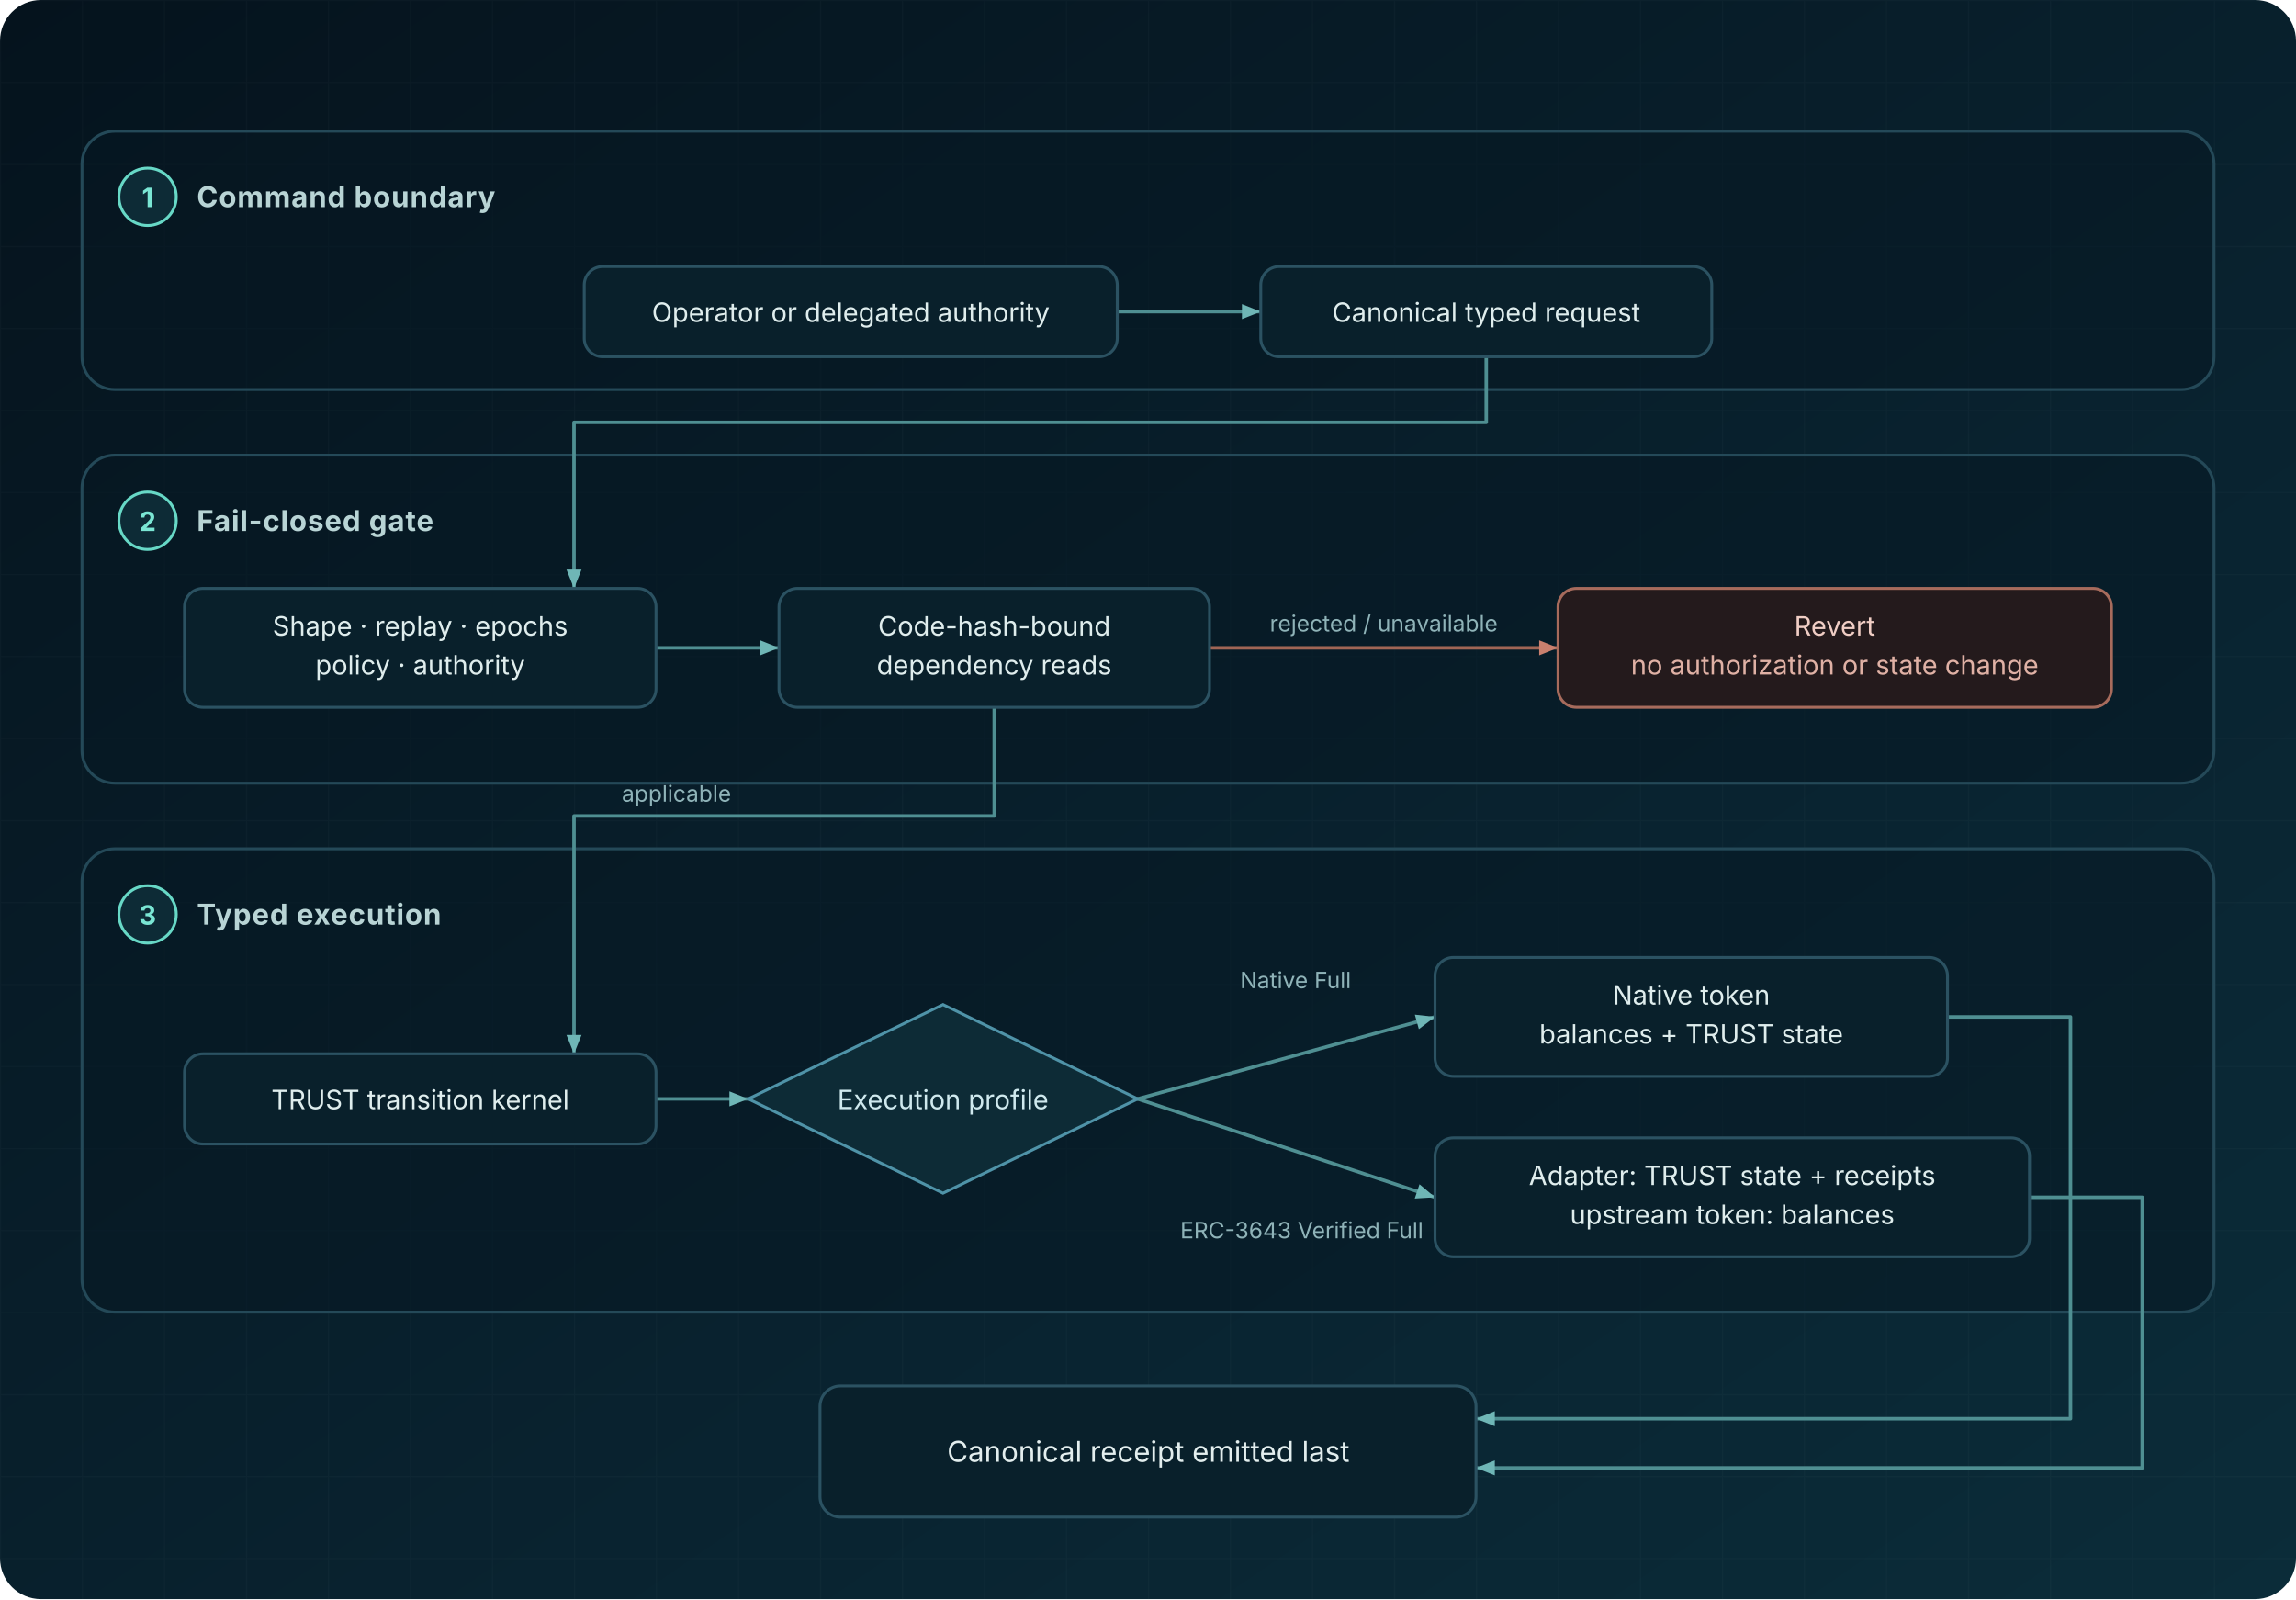
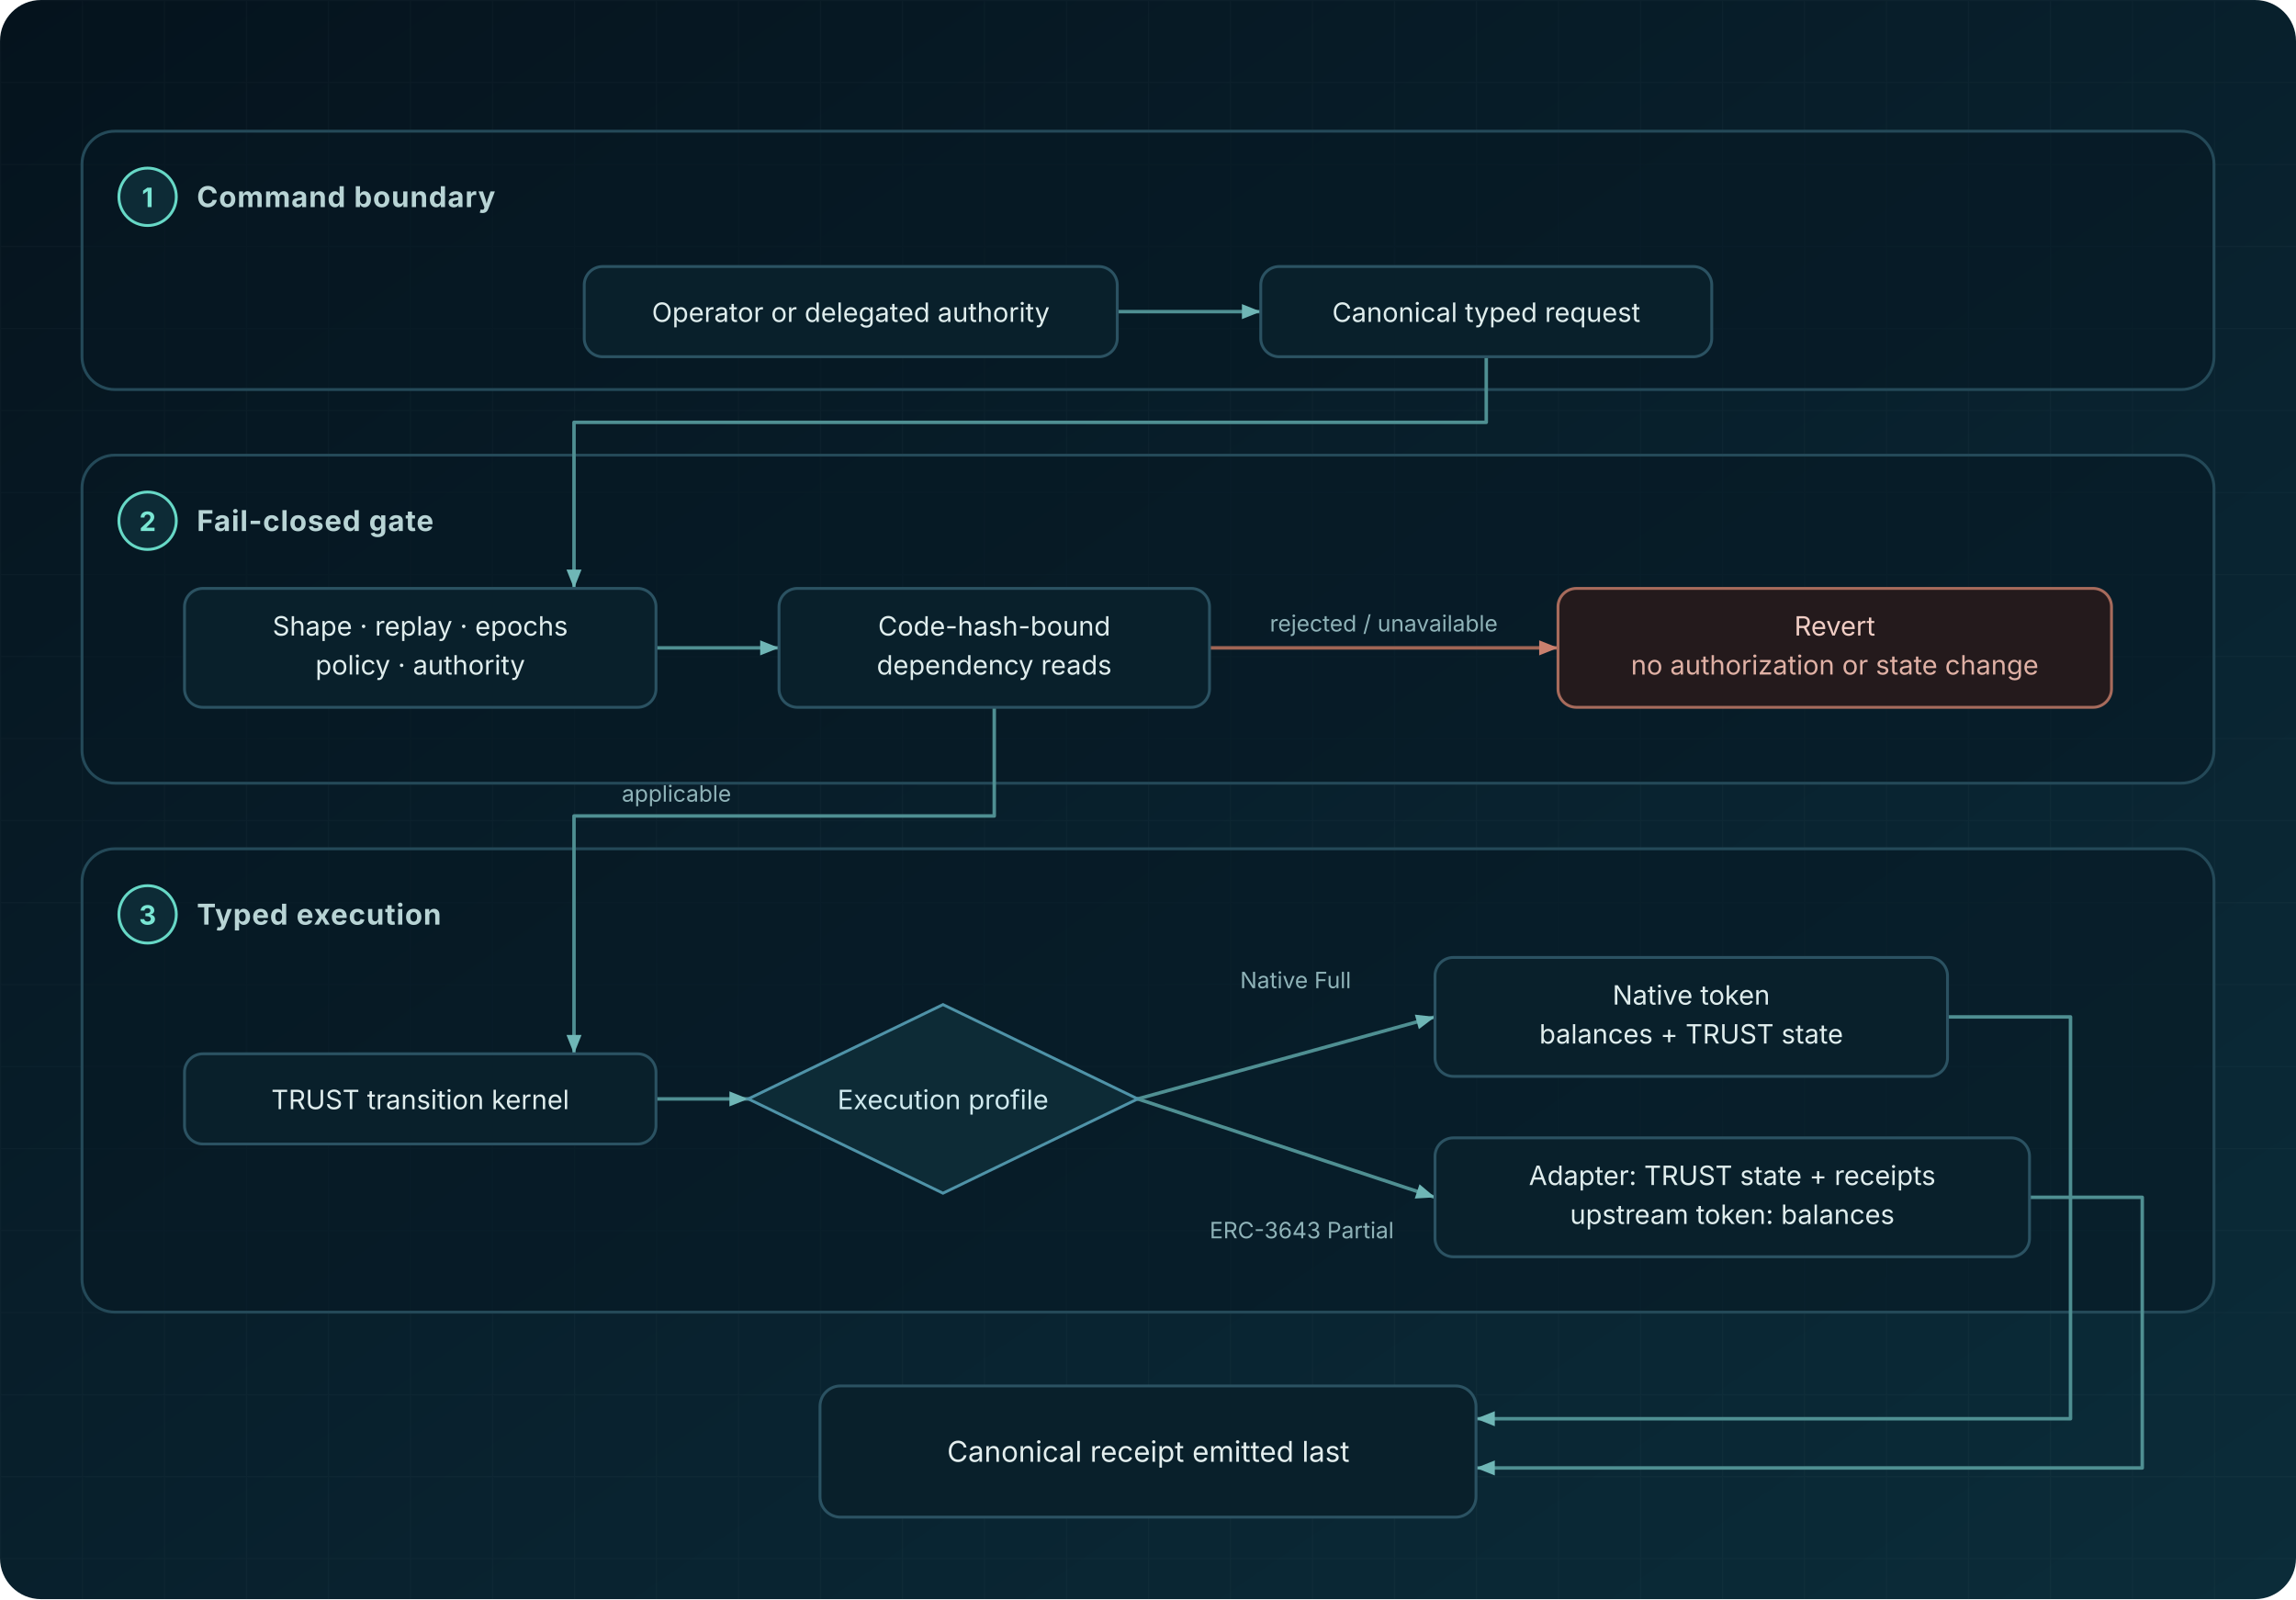
<svg xmlns="http://www.w3.org/2000/svg" width="1120" height="780" viewBox="0 0 1120 780" preserveAspectRatio="xMidYMid meet" role="img" aria-labelledby="ao-title ao-desc">
  <defs>
    <linearGradient id="ao-bg" x1="0" y1="0" x2="1" y2="1">
      <stop offset="0" stop-color="#05131d" />
      <stop offset=".62" stop-color="#092330" />
      <stop offset="1" stop-color="#0b2c39" />
    </linearGradient>
    <pattern id="ao-grid" width="40" height="40" patternUnits="userSpaceOnUse">
      <path d="M40 0H0v40" fill="none" stroke="#9ac6cb" stroke-width="1" opacity=".035" />
    </pattern>
    <marker id="ao-arrow" viewBox="0 0 10 10" refX="9" refY="5" markerWidth="6" markerHeight="6" orient="auto-start-reverse">
      <path d="M0 1.4 9 5 0 8.6Z" fill="#6fb6b6" />
    </marker>
    <marker id="ao-arrow-stop" viewBox="0 0 10 10" refX="9" refY="5" markerWidth="6" markerHeight="6" orient="auto-start-reverse">
      <path d="M0 1.4 9 5 0 8.6Z" fill="#c9806e" />
    </marker>
  </defs>
  <rect width="1120" height="780" rx="20" fill="url(#ao-bg)" />
  <rect width="1120" height="780" rx="20" fill="url(#ao-grid)" />
  <g font-family="Inter,Segoe UI,Arial,sans-serif">
    <g fill="#071923" fill-opacity=".55" stroke="#244958" stroke-width="1.4">
      <rect x="40" y="64" width="1040" height="126" rx="16" />
      <rect x="40" y="222" width="1040" height="160" rx="16" />
      <rect x="40" y="414" width="1040" height="226" rx="16" />
    </g>
    <g>
      <g fill="#0d2b36" stroke="#67d8c6" stroke-width="1.4">
        <circle cx="72" cy="96" r="14" />
        <circle cx="72" cy="254" r="14" />
        <circle cx="72" cy="446" r="14" />
        <circle cx="436" cy="708" r="14" />
      </g>
      <g fill="#7ae6d4" font-size="13" font-weight="700" text-anchor="middle">
        <text x="72" y="101">1</text>
        <text x="72" y="259">2</text>
        <text x="72" y="451">3</text>
        <text x="436" y="713">4</text>
      </g>
      <g fill="#b8d4d5" font-size="14" font-weight="700" letter-spacing=".4">
        <text x="96" y="101">Command boundary</text>
        <text x="96" y="259">Fail-closed gate</text>
        <text x="96" y="451">Typed execution</text>
      </g>
    </g>
    <g fill="none" stroke="#4f8f92" stroke-width="1.7" stroke-linecap="round" stroke-linejoin="round" marker-end="url(#ao-arrow)">
      <path d="M545 152 H615" />
      <path d="M725 174 V206 H280 V287" />
      <path d="M320 316 H380" />
      <path d="M485 345 V398 H280 V514" />
      <path d="M320 536 H365" />
      <path d="M555 536 L700 496" />
      <path d="M555 536 L700 584" />
      <path d="M950 496 H1010 V692 H720" />
      <path d="M990 584 H1045 V716 H720" />
    </g>
    <path d="M590 316 H760" fill="none" stroke="#a06555" stroke-width="1.7" stroke-linecap="round" marker-end="url(#ao-arrow-stop)" />
    <g font-size="11" fill="#8fb3b8" text-anchor="middle">
      <text x="675" y="308">rejected / unavailable</text>
      <text x="330" y="391">applicable</text>
      <text x="632" y="482">Native Full</text>
-       <text x="635" y="604">ERC-3643 Verified Full</text>
+       <text x="635" y="604">ERC-3643 Partial</text>
    </g>
    <g stroke="#2b5262" stroke-width="1.4" fill="#09202b">
      <rect x="285" y="130" width="260" height="44" rx="9" />
      <rect x="615" y="130" width="220" height="44" rx="9" />
      <rect x="90" y="287" width="230" height="58" rx="9" />
      <rect x="380" y="287" width="210" height="58" rx="9" />
      <rect x="90" y="514" width="230" height="44" rx="9" />
      <rect x="700" y="467" width="250" height="58" rx="9" />
      <rect x="700" y="555" width="290" height="58" rx="9" />
      <rect x="400" y="676" width="320" height="64" rx="10" />
    </g>
    <rect x="760" y="287" width="270" height="58" rx="9" fill="#241a1c" stroke="#a76b5c" stroke-width="1.4" />
    <path d="M460 490 L555 536 L460 582 L365 536Z" fill="#0d2b36" stroke="#4f93a8" stroke-width="1.4" />
    <g font-size="13" fill="#dfeded" text-anchor="middle">
      <text x="415" y="157">Operator or delegated authority</text>
      <text x="725" y="157">Canonical typed request</text>
      <text x="205" y="310">Shape · replay · epochs</text>
      <text x="205" y="329">policy · authority</text>
      <text x="485" y="310">Code-hash-bound</text>
      <text x="485" y="329">dependency reads</text>
      <text x="205" y="541">TRUST transition kernel</text>
      <text x="460" y="541" fill="#cfe9ee">Execution profile</text>
      <text x="825" y="490">Native token</text>
      <text x="825" y="509">balances + TRUST state</text>
      <text x="845" y="578">Adapter: TRUST state + receipts</text>
      <text x="845" y="597">upstream token: balances</text>
    </g>
    <g font-size="13" text-anchor="middle">
      <text x="895" y="310" fill="#f0cdc4">Revert</text>
      <text x="895" y="329" fill="#e0b1a5">no authorization or state change</text>
    </g>
    <text x="462" y="713" font-size="14" fill="#e3eeee">Canonical receipt emitted last</text>
  </g>
</svg>
